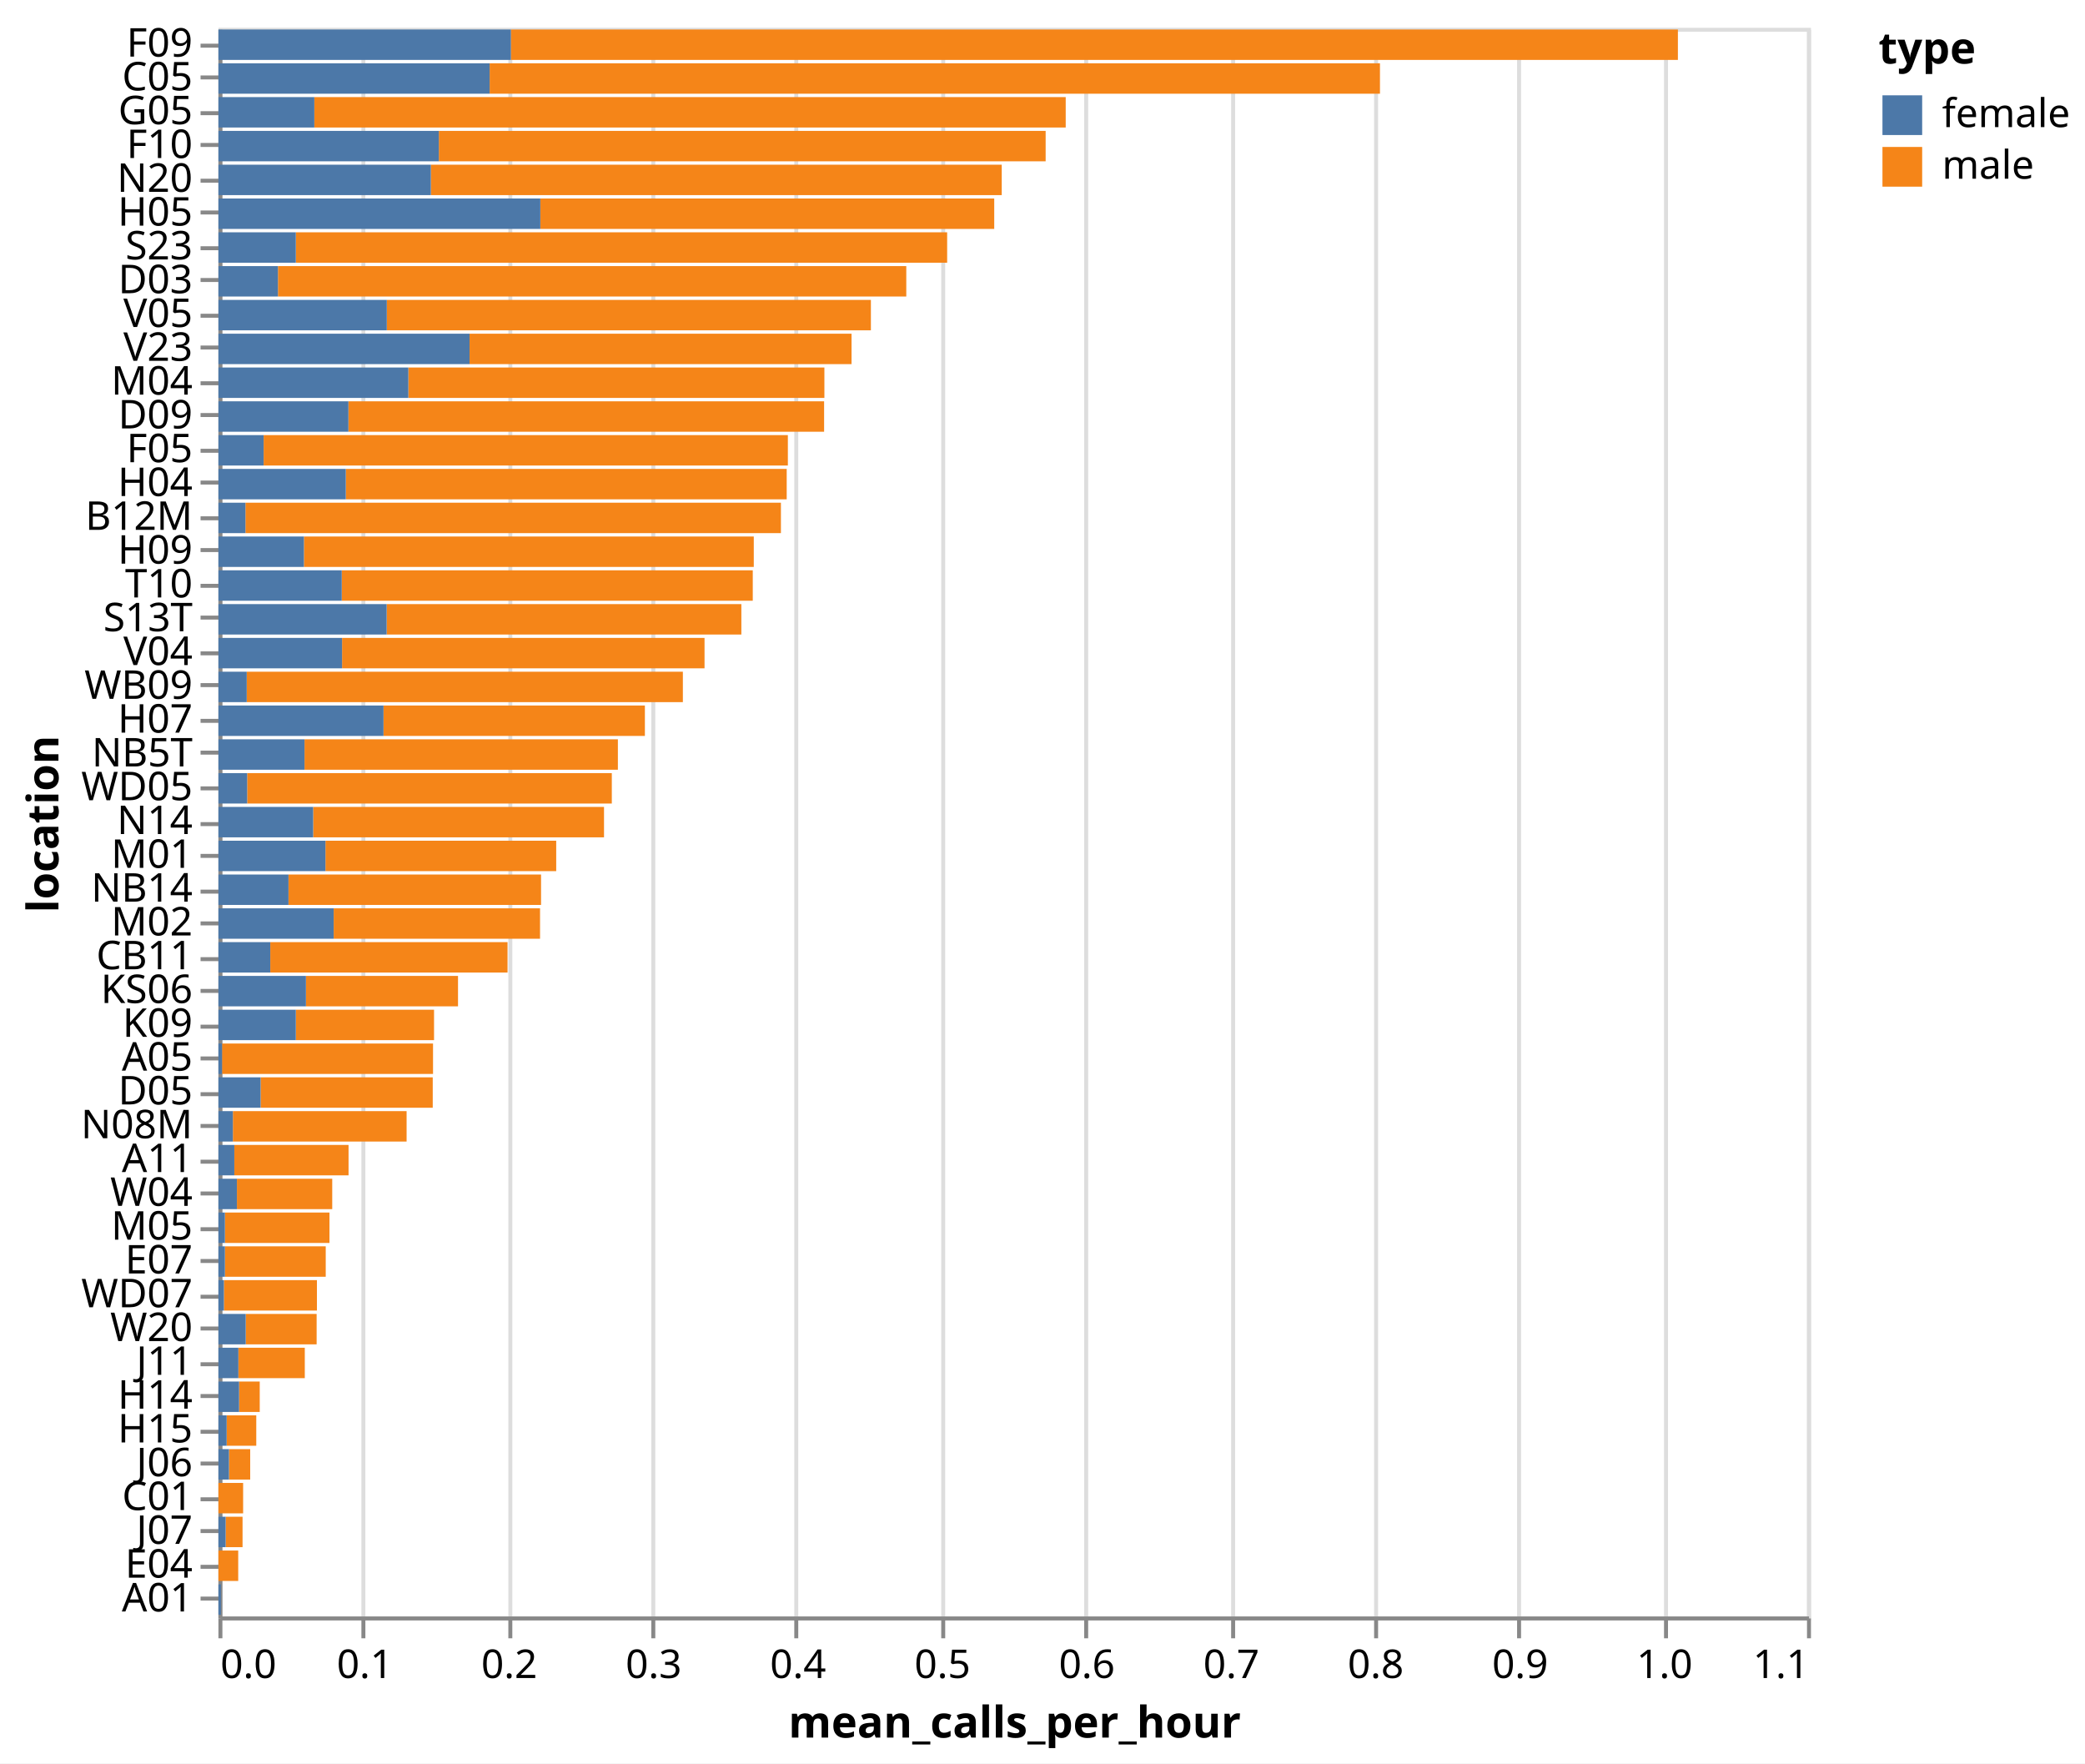
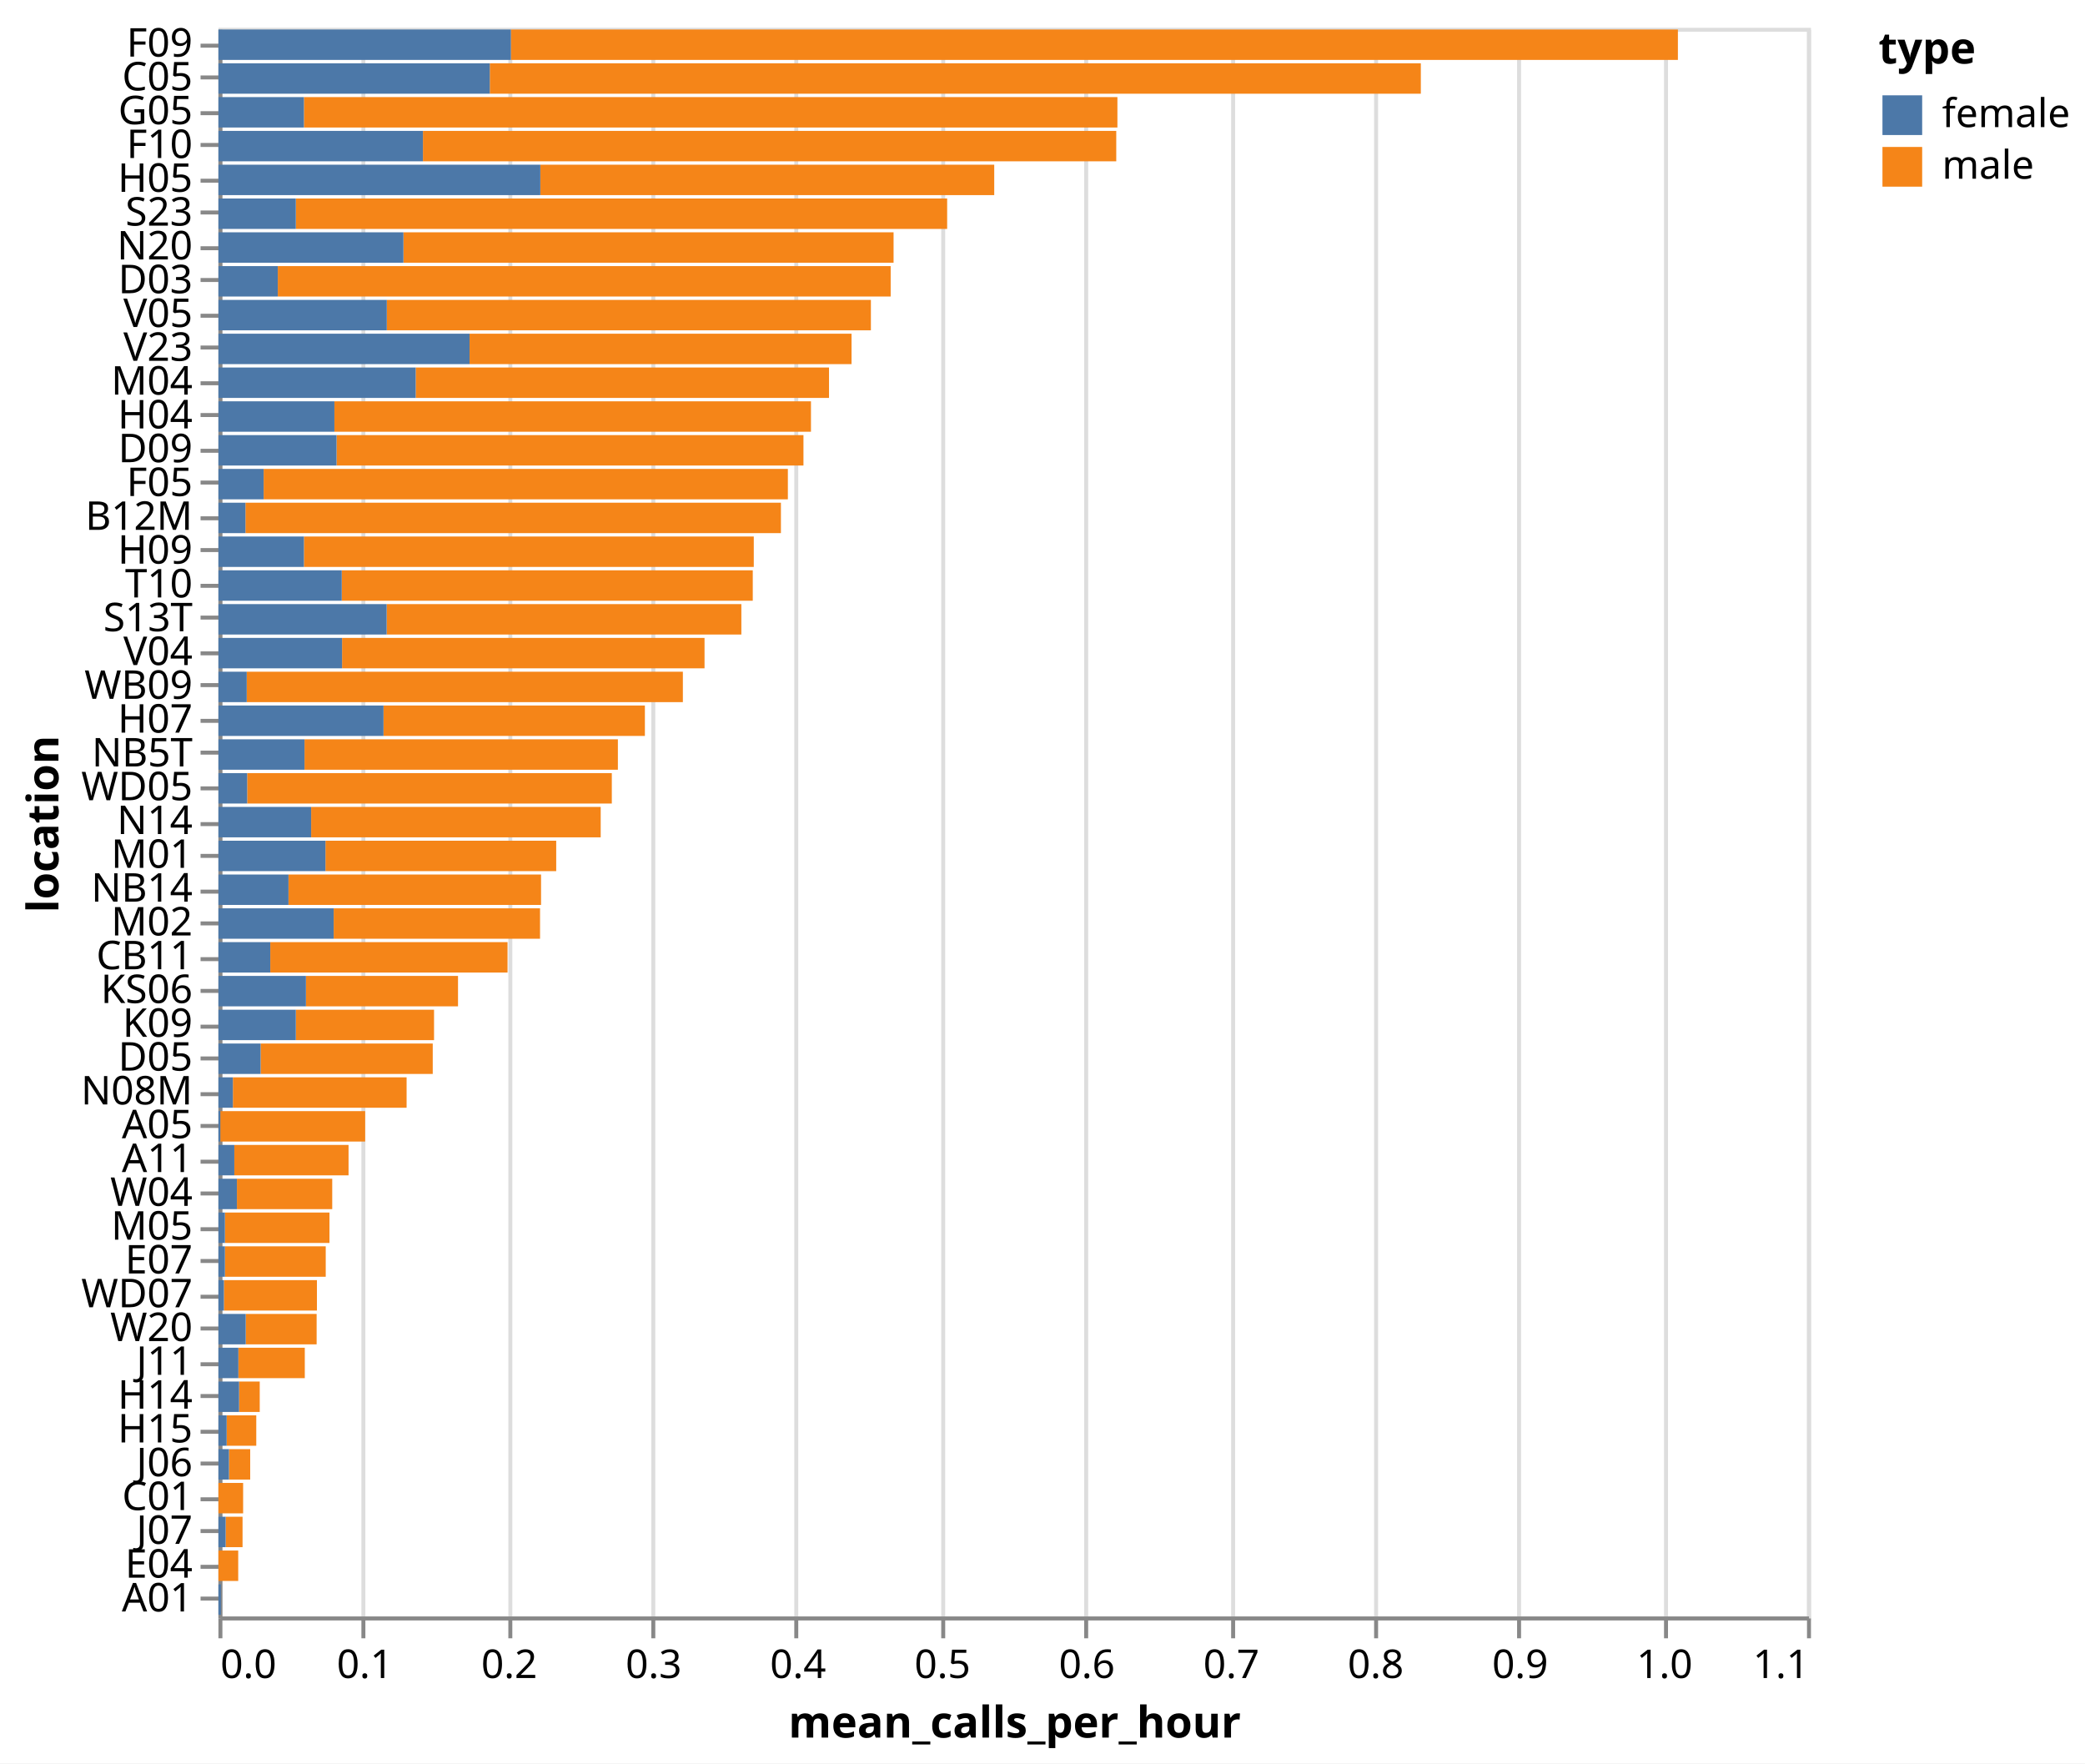
<svg xmlns="http://www.w3.org/2000/svg" version="1.1" class="marks" width="525" height="444" viewBox="0 0 525 444">
  <rect width="525" height="444" fill="white" />
  <g fill="none" stroke-miterlimit="10" transform="translate(55,7)">
    <g class="mark-group role-frame root" role="graphics-object" aria-roledescription="group mark container">
      <g transform="translate(0,0)">
        <path class="background" aria-hidden="true" d="M0.5,0.5h400v400h-400Z" stroke="#ddd" />
        <g>
          <g class="mark-group role-axis" aria-hidden="true">
            <g transform="translate(0.5,400.5)">
              <path class="background" aria-hidden="true" d="M0,0h0v0h0Z" pointer-events="none" />
              <g>
                <g class="mark-rule role-axis-grid" pointer-events="none">
                  <line transform="translate(0,0)" x2="0" y2="-400" stroke="#ddd" stroke-width="1" opacity="1" />
                  <line transform="translate(36,0)" x2="0" y2="-400" stroke="#ddd" stroke-width="1" opacity="1" />
                  <line transform="translate(73,0)" x2="0" y2="-400" stroke="#ddd" stroke-width="1" opacity="1" />
                  <line transform="translate(109,0)" x2="0" y2="-400" stroke="#ddd" stroke-width="1" opacity="1" />
                  <line transform="translate(145,0)" x2="0" y2="-400" stroke="#ddd" stroke-width="1" opacity="1" />
                  <line transform="translate(182,0)" x2="0" y2="-400" stroke="#ddd" stroke-width="1" opacity="1" />
                  <line transform="translate(218,0)" x2="0" y2="-400" stroke="#ddd" stroke-width="1" opacity="1" />
                  <line transform="translate(255,0)" x2="0" y2="-400" stroke="#ddd" stroke-width="1" opacity="1" />
                  <line transform="translate(291,0)" x2="0" y2="-400" stroke="#ddd" stroke-width="1" opacity="1" />
                  <line transform="translate(327,0)" x2="0" y2="-400" stroke="#ddd" stroke-width="1" opacity="1" />
                  <line transform="translate(364,0)" x2="0" y2="-400" stroke="#ddd" stroke-width="1" opacity="1" />
                  <line transform="translate(400,0)" x2="0" y2="-400" stroke="#ddd" stroke-width="1" opacity="1" />
                </g>
              </g>
              <path class="foreground" aria-hidden="true" d="" pointer-events="none" display="none" />
            </g>
          </g>
          <g class="mark-group role-axis" role="graphics-symbol" aria-roledescription="axis" aria-label="X-axis titled 'mean_calls_per_hour' for a linear scale with values from 0.0 to 1.1">
            <g transform="translate(0.5,400.5)">
              <path class="background" aria-hidden="true" d="M0,0h0v0h0Z" pointer-events="none" />
              <g>
                <g class="mark-rule role-axis-tick" pointer-events="none">
                  <line transform="translate(0,0)" x2="0" y2="5" stroke="#888" stroke-width="1" opacity="1" />
                  <line transform="translate(36,0)" x2="0" y2="5" stroke="#888" stroke-width="1" opacity="1" />
                  <line transform="translate(73,0)" x2="0" y2="5" stroke="#888" stroke-width="1" opacity="1" />
                  <line transform="translate(109,0)" x2="0" y2="5" stroke="#888" stroke-width="1" opacity="1" />
                  <line transform="translate(145,0)" x2="0" y2="5" stroke="#888" stroke-width="1" opacity="1" />
                  <line transform="translate(182,0)" x2="0" y2="5" stroke="#888" stroke-width="1" opacity="1" />
                  <line transform="translate(218,0)" x2="0" y2="5" stroke="#888" stroke-width="1" opacity="1" />
                  <line transform="translate(255,0)" x2="0" y2="5" stroke="#888" stroke-width="1" opacity="1" />
                  <line transform="translate(291,0)" x2="0" y2="5" stroke="#888" stroke-width="1" opacity="1" />
                  <line transform="translate(327,0)" x2="0" y2="5" stroke="#888" stroke-width="1" opacity="1" />
                  <line transform="translate(364,0)" x2="0" y2="5" stroke="#888" stroke-width="1" opacity="1" />
                  <line transform="translate(400,0)" x2="0" y2="5" stroke="#888" stroke-width="1" opacity="1" />
                </g>
                <g class="mark-text role-axis-label" pointer-events="none">
                  <text text-anchor="start" transform="translate(0,15)" font-family="sans-serif" font-size="10px" fill="#000" opacity="1">0.0</text>
                  <text text-anchor="middle" transform="translate(36.36364,15)" font-family="sans-serif" font-size="10px" fill="#000" opacity="1">0.1</text>
                  <text text-anchor="middle" transform="translate(72.72727,15)" font-family="sans-serif" font-size="10px" fill="#000" opacity="1">0.2</text>
                  <text text-anchor="middle" transform="translate(109.0909,15)" font-family="sans-serif" font-size="10px" fill="#000" opacity="1">0.3</text>
                  <text text-anchor="middle" transform="translate(145.4545,15)" font-family="sans-serif" font-size="10px" fill="#000" opacity="1">0.4</text>
                  <text text-anchor="middle" transform="translate(181.8182,15)" font-family="sans-serif" font-size="10px" fill="#000" opacity="1">0.5</text>
                  <text text-anchor="middle" transform="translate(218.1818,15)" font-family="sans-serif" font-size="10px" fill="#000" opacity="1">0.6</text>
                  <text text-anchor="middle" transform="translate(254.5455,15)" font-family="sans-serif" font-size="10px" fill="#000" opacity="1">0.7</text>
                  <text text-anchor="middle" transform="translate(290.9091,15)" font-family="sans-serif" font-size="10px" fill="#000" opacity="1">0.8</text>
                  <text text-anchor="middle" transform="translate(327.2727,15)" font-family="sans-serif" font-size="10px" fill="#000" opacity="1">0.9</text>
                  <text text-anchor="middle" transform="translate(363.6364,15)" font-family="sans-serif" font-size="10px" fill="#000" opacity="1">1.0</text>
                  <text text-anchor="end" transform="translate(400,15)" font-family="sans-serif" font-size="10px" fill="#000" opacity="1">1.1</text>
                </g>
                <g class="mark-rule role-axis-domain" pointer-events="none">
                  <line transform="translate(0,0)" x2="400" y2="0" stroke="#888" stroke-width="1" opacity="1" />
                </g>
                <g class="mark-text role-axis-title" pointer-events="none">
                  <text text-anchor="middle" transform="translate(200,30)" font-family="sans-serif" font-size="11px" font-weight="bold" fill="#000" opacity="1">mean_calls_per_hour</text>
                </g>
              </g>
              <path class="foreground" aria-hidden="true" d="" pointer-events="none" display="none" />
            </g>
          </g>
-           <g class="mark-group role-axis" role="graphics-symbol" aria-roledescription="axis" aria-label="Y-axis titled 'location' for a discrete scale with 47 values: F09, C05, G05, F10, N20, ending with A01">
+           <g class="mark-group role-axis" role="graphics-symbol" aria-roledescription="axis" aria-label="Y-axis titled 'location' for a discrete scale with 47 values: F09, C05, G05, F10, H05, ending with A01">
            <g transform="translate(0.5,0.5)">
              <path class="background" aria-hidden="true" d="M0,0h0v0h0Z" pointer-events="none" />
              <g>
                <g class="mark-rule role-axis-tick" pointer-events="none">
                  <line transform="translate(0,4)" x2="-5" y2="0" stroke="#888" stroke-width="1" opacity="1" />
                  <line transform="translate(0,12)" x2="-5" y2="0" stroke="#888" stroke-width="1" opacity="1" />
                  <line transform="translate(0,21)" x2="-5" y2="0" stroke="#888" stroke-width="1" opacity="1" />
                  <line transform="translate(0,29)" x2="-5" y2="0" stroke="#888" stroke-width="1" opacity="1" />
                  <line transform="translate(0,38)" x2="-5" y2="0" stroke="#888" stroke-width="1" opacity="1" />
                  <line transform="translate(0,46)" x2="-5" y2="0" stroke="#888" stroke-width="1" opacity="1" />
                  <line transform="translate(0,55)" x2="-5" y2="0" stroke="#888" stroke-width="1" opacity="1" />
                  <line transform="translate(0,63)" x2="-5" y2="0" stroke="#888" stroke-width="1" opacity="1" />
                  <line transform="translate(0,72)" x2="-5" y2="0" stroke="#888" stroke-width="1" opacity="1" />
                  <line transform="translate(0,80)" x2="-5" y2="0" stroke="#888" stroke-width="1" opacity="1" />
                  <line transform="translate(0,89)" x2="-5" y2="0" stroke="#888" stroke-width="1" opacity="1" />
                  <line transform="translate(0,97)" x2="-5" y2="0" stroke="#888" stroke-width="1" opacity="1" />
                  <line transform="translate(0,106)" x2="-5" y2="0" stroke="#888" stroke-width="1" opacity="1" />
                  <line transform="translate(0,114)" x2="-5" y2="0" stroke="#888" stroke-width="1" opacity="1" />
                  <line transform="translate(0,123)" x2="-5" y2="0" stroke="#888" stroke-width="1" opacity="1" />
                  <line transform="translate(0,131)" x2="-5" y2="0" stroke="#888" stroke-width="1" opacity="1" />
                  <line transform="translate(0,140)" x2="-5" y2="0" stroke="#888" stroke-width="1" opacity="1" />
                  <line transform="translate(0,148)" x2="-5" y2="0" stroke="#888" stroke-width="1" opacity="1" />
                  <line transform="translate(0,157)" x2="-5" y2="0" stroke="#888" stroke-width="1" opacity="1" />
                  <line transform="translate(0,165)" x2="-5" y2="0" stroke="#888" stroke-width="1" opacity="1" />
                  <line transform="translate(0,174)" x2="-5" y2="0" stroke="#888" stroke-width="1" opacity="1" />
                  <line transform="translate(0,182)" x2="-5" y2="0" stroke="#888" stroke-width="1" opacity="1" />
                  <line transform="translate(0,191)" x2="-5" y2="0" stroke="#888" stroke-width="1" opacity="1" />
                  <line transform="translate(0,200)" x2="-5" y2="0" stroke="#888" stroke-width="1" opacity="1" />
                  <line transform="translate(0,208)" x2="-5" y2="0" stroke="#888" stroke-width="1" opacity="1" />
                  <line transform="translate(0,217)" x2="-5" y2="0" stroke="#888" stroke-width="1" opacity="1" />
                  <line transform="translate(0,225)" x2="-5" y2="0" stroke="#888" stroke-width="1" opacity="1" />
                  <line transform="translate(0,234)" x2="-5" y2="0" stroke="#888" stroke-width="1" opacity="1" />
                  <line transform="translate(0,242)" x2="-5" y2="0" stroke="#888" stroke-width="1" opacity="1" />
                  <line transform="translate(0,251)" x2="-5" y2="0" stroke="#888" stroke-width="1" opacity="1" />
                  <line transform="translate(0,259)" x2="-5" y2="0" stroke="#888" stroke-width="1" opacity="1" />
                  <line transform="translate(0,268)" x2="-5" y2="0" stroke="#888" stroke-width="1" opacity="1" />
                  <line transform="translate(0,276)" x2="-5" y2="0" stroke="#888" stroke-width="1" opacity="1" />
                  <line transform="translate(0,285)" x2="-5" y2="0" stroke="#888" stroke-width="1" opacity="1" />
                  <line transform="translate(0,293)" x2="-5" y2="0" stroke="#888" stroke-width="1" opacity="1" />
                  <line transform="translate(0,302)" x2="-5" y2="0" stroke="#888" stroke-width="1" opacity="1" />
                  <line transform="translate(0,310)" x2="-5" y2="0" stroke="#888" stroke-width="1" opacity="1" />
                  <line transform="translate(0,319)" x2="-5" y2="0" stroke="#888" stroke-width="1" opacity="1" />
                  <line transform="translate(0,327)" x2="-5" y2="0" stroke="#888" stroke-width="1" opacity="1" />
                  <line transform="translate(0,336)" x2="-5" y2="0" stroke="#888" stroke-width="1" opacity="1" />
                  <line transform="translate(0,344)" x2="-5" y2="0" stroke="#888" stroke-width="1" opacity="1" />
                  <line transform="translate(0,353)" x2="-5" y2="0" stroke="#888" stroke-width="1" opacity="1" />
                  <line transform="translate(0,361)" x2="-5" y2="0" stroke="#888" stroke-width="1" opacity="1" />
                  <line transform="translate(0,370)" x2="-5" y2="0" stroke="#888" stroke-width="1" opacity="1" />
                  <line transform="translate(0,378)" x2="-5" y2="0" stroke="#888" stroke-width="1" opacity="1" />
                  <line transform="translate(0,387)" x2="-5" y2="0" stroke="#888" stroke-width="1" opacity="1" />
                  <line transform="translate(0,395)" x2="-5" y2="0" stroke="#888" stroke-width="1" opacity="1" />
                </g>
                <g class="mark-text role-axis-label" pointer-events="none">
                  <text text-anchor="end" transform="translate(-7,6.755319)" font-family="sans-serif" font-size="10px" fill="#000" opacity="1">F09</text>
                  <text text-anchor="end" transform="translate(-7,15.26596)" font-family="sans-serif" font-size="10px" fill="#000" opacity="1">C05</text>
                  <text text-anchor="end" transform="translate(-7,23.7766)" font-family="sans-serif" font-size="10px" fill="#000" opacity="1">G05</text>
                  <text text-anchor="end" transform="translate(-7,32.28723)" font-family="sans-serif" font-size="10px" fill="#000" opacity="1">F10</text>
-                   <text text-anchor="end" transform="translate(-7,40.79787)" font-family="sans-serif" font-size="10px" fill="#000" opacity="1">N20</text>
-                   <text text-anchor="end" transform="translate(-7,49.30851)" font-family="sans-serif" font-size="10px" fill="#000" opacity="1">H05</text>
-                   <text text-anchor="end" transform="translate(-7,57.81915)" font-family="sans-serif" font-size="10px" fill="#000" opacity="1">S23</text>
+                   <text text-anchor="end" transform="translate(-7,40.79787)" font-family="sans-serif" font-size="10px" fill="#000" opacity="1">H05</text>
+                   <text text-anchor="end" transform="translate(-7,49.30851)" font-family="sans-serif" font-size="10px" fill="#000" opacity="1">S23</text>
+                   <text text-anchor="end" transform="translate(-7,57.81915)" font-family="sans-serif" font-size="10px" fill="#000" opacity="1">N20</text>
                  <text text-anchor="end" transform="translate(-7,66.32979)" font-family="sans-serif" font-size="10px" fill="#000" opacity="1">D03</text>
                  <text text-anchor="end" transform="translate(-7,74.84043)" font-family="sans-serif" font-size="10px" fill="#000" opacity="1">V05</text>
                  <text text-anchor="end" transform="translate(-7,83.35106)" font-family="sans-serif" font-size="10px" fill="#000" opacity="1">V23</text>
                  <text text-anchor="end" transform="translate(-7,91.8617)" font-family="sans-serif" font-size="10px" fill="#000" opacity="1">M04</text>
-                   <text text-anchor="end" transform="translate(-7,100.3723)" font-family="sans-serif" font-size="10px" fill="#000" opacity="1">D09</text>
-                   <text text-anchor="end" transform="translate(-7,108.883)" font-family="sans-serif" font-size="10px" fill="#000" opacity="1">F05</text>
-                   <text text-anchor="end" transform="translate(-7,117.3936)" font-family="sans-serif" font-size="10px" fill="#000" opacity="1">H04</text>
+                   <text text-anchor="end" transform="translate(-7,100.3723)" font-family="sans-serif" font-size="10px" fill="#000" opacity="1">H04</text>
+                   <text text-anchor="end" transform="translate(-7,108.883)" font-family="sans-serif" font-size="10px" fill="#000" opacity="1">D09</text>
+                   <text text-anchor="end" transform="translate(-7,117.3936)" font-family="sans-serif" font-size="10px" fill="#000" opacity="1">F05</text>
                  <text text-anchor="end" transform="translate(-7,125.9043)" font-family="sans-serif" font-size="10px" fill="#000" opacity="1">B12M</text>
                  <text text-anchor="end" transform="translate(-7,134.4149)" font-family="sans-serif" font-size="10px" fill="#000" opacity="1">H09</text>
                  <text text-anchor="end" transform="translate(-7,142.9255)" font-family="sans-serif" font-size="10px" fill="#000" opacity="1">T10</text>
                  <text text-anchor="end" transform="translate(-7,151.4362)" font-family="sans-serif" font-size="10px" fill="#000" opacity="1">S13T</text>
                  <text text-anchor="end" transform="translate(-7,159.9468)" font-family="sans-serif" font-size="10px" fill="#000" opacity="1">V04</text>
                  <text text-anchor="end" transform="translate(-7,168.4574)" font-family="sans-serif" font-size="10px" fill="#000" opacity="1">WB09</text>
                  <text text-anchor="end" transform="translate(-7,176.9681)" font-family="sans-serif" font-size="10px" fill="#000" opacity="1">H07</text>
                  <text text-anchor="end" transform="translate(-7,185.4787)" font-family="sans-serif" font-size="10px" fill="#000" opacity="1">NB5T</text>
                  <text text-anchor="end" transform="translate(-7,193.9894)" font-family="sans-serif" font-size="10px" fill="#000" opacity="1">WD05</text>
                  <text text-anchor="end" transform="translate(-7,202.5)" font-family="sans-serif" font-size="10px" fill="#000" opacity="1">N14</text>
                  <text text-anchor="end" transform="translate(-7,211.0106)" font-family="sans-serif" font-size="10px" fill="#000" opacity="1">M01</text>
                  <text text-anchor="end" transform="translate(-7,219.5213)" font-family="sans-serif" font-size="10px" fill="#000" opacity="1">NB14</text>
                  <text text-anchor="end" transform="translate(-7,228.0319)" font-family="sans-serif" font-size="10px" fill="#000" opacity="1">M02</text>
                  <text text-anchor="end" transform="translate(-7,236.5426)" font-family="sans-serif" font-size="10px" fill="#000" opacity="1">CB11</text>
                  <text text-anchor="end" transform="translate(-7,245.0532)" font-family="sans-serif" font-size="10px" fill="#000" opacity="1">KS06</text>
                  <text text-anchor="end" transform="translate(-7,253.5638)" font-family="sans-serif" font-size="10px" fill="#000" opacity="1">K09</text>
-                   <text text-anchor="end" transform="translate(-7,262.0745)" font-family="sans-serif" font-size="10px" fill="#000" opacity="1">A05</text>
-                   <text text-anchor="end" transform="translate(-7,270.5851)" font-family="sans-serif" font-size="10px" fill="#000" opacity="1">D05</text>
-                   <text text-anchor="end" transform="translate(-7,279.0957)" font-family="sans-serif" font-size="10px" fill="#000" opacity="1">N08M</text>
+                   <text text-anchor="end" transform="translate(-7,262.0745)" font-family="sans-serif" font-size="10px" fill="#000" opacity="1">D05</text>
+                   <text text-anchor="end" transform="translate(-7,270.5851)" font-family="sans-serif" font-size="10px" fill="#000" opacity="1">N08M</text>
+                   <text text-anchor="end" transform="translate(-7,279.0957)" font-family="sans-serif" font-size="10px" fill="#000" opacity="1">A05</text>
                  <text text-anchor="end" transform="translate(-7,287.6064)" font-family="sans-serif" font-size="10px" fill="#000" opacity="1">A11</text>
                  <text text-anchor="end" transform="translate(-7,296.117)" font-family="sans-serif" font-size="10px" fill="#000" opacity="1">W04</text>
                  <text text-anchor="end" transform="translate(-7,304.6277)" font-family="sans-serif" font-size="10px" fill="#000" opacity="1">M05</text>
                  <text text-anchor="end" transform="translate(-7,313.1383)" font-family="sans-serif" font-size="10px" fill="#000" opacity="1">E07</text>
                  <text text-anchor="end" transform="translate(-7,321.6489)" font-family="sans-serif" font-size="10px" fill="#000" opacity="1">WD07</text>
                  <text text-anchor="end" transform="translate(-7,330.1596)" font-family="sans-serif" font-size="10px" fill="#000" opacity="1">W20</text>
                  <text text-anchor="end" transform="translate(-7,338.6702)" font-family="sans-serif" font-size="10px" fill="#000" opacity="1">J11</text>
                  <text text-anchor="end" transform="translate(-7,347.1809)" font-family="sans-serif" font-size="10px" fill="#000" opacity="1">H14</text>
                  <text text-anchor="end" transform="translate(-7,355.6915)" font-family="sans-serif" font-size="10px" fill="#000" opacity="1">H15</text>
                  <text text-anchor="end" transform="translate(-7,364.2021)" font-family="sans-serif" font-size="10px" fill="#000" opacity="1">J06</text>
                  <text text-anchor="end" transform="translate(-7,372.7128)" font-family="sans-serif" font-size="10px" fill="#000" opacity="1">C01</text>
                  <text text-anchor="end" transform="translate(-7,381.2234)" font-family="sans-serif" font-size="10px" fill="#000" opacity="1">J07</text>
                  <text text-anchor="end" transform="translate(-7,389.734)" font-family="sans-serif" font-size="10px" fill="#000" opacity="1">E04</text>
                  <text text-anchor="end" transform="translate(-7,398.2447)" font-family="sans-serif" font-size="10px" fill="#000" opacity="1">A01</text>
                </g>
                <g class="mark-rule role-axis-domain" pointer-events="none">
                  <line transform="translate(0,0)" x2="0" y2="400" stroke="#888" stroke-width="1" opacity="1" />
                </g>
                <g class="mark-text role-axis-title" pointer-events="none">
                  <text text-anchor="middle" transform="translate(-38.7832,200) rotate(-90) translate(0,-2)" font-family="sans-serif" font-size="11px" font-weight="bold" fill="#000" opacity="1">location</text>
                </g>
              </g>
              <path class="foreground" aria-hidden="true" d="" pointer-events="none" display="none" />
            </g>
          </g>
          <g class="mark-rect role-mark marks" role="graphics-object" aria-roledescription="rect mark container">
-             <path aria-label="mean_calls_per_hour: 0.6165; location: C05; type: male" role="graphics-symbol" aria-roledescription="bar" d="M68.291,8.936h224.182v7.66h-224.182Z" fill="#f58518" />
+             <path aria-label="mean_calls_per_hour: 0.6447; location: C05; type: male" role="graphics-symbol" aria-roledescription="bar" d="M68.327,8.936h234.436v7.66h-234.436Z" fill="#f58518" />
            <path aria-label="mean_calls_per_hour: 0.8081; location: F09; type: male" role="graphics-symbol" aria-roledescription="bar" d="M73.636,0.426h293.855v7.66h-293.855Z" fill="#f58518" />
-             <path aria-label="mean_calls_per_hour: 0.2881; location: M04; type: male" role="graphics-symbol" aria-roledescription="bar" d="M47.818,85.532h104.764v7.66h-104.764Z" fill="#f58518" />
-             <path aria-label="mean_calls_per_hour: 0.3294; location: D09; type: male" role="graphics-symbol" aria-roledescription="bar" d="M32.727,94.043h119.782v7.66h-119.782Z" fill="#f58518" />
-             <path aria-label="mean_calls_per_hour: 0.4351; location: D03; type: male" role="graphics-symbol" aria-roledescription="bar" d="M14.982,60h158.218v7.66h-158.218Z" fill="#f58518" />
-             <path aria-label="mean_calls_per_hour: 0.3053; location: H04; type: male" role="graphics-symbol" aria-roledescription="bar" d="M32.073,111.064h111.018v7.66h-111.018Z" fill="#f58518" />
-             <path aria-label="mean_calls_per_hour: 0.3953; location: N20; type: male" role="graphics-symbol" aria-roledescription="bar" d="M53.491,34.468h143.745v7.66h-143.745Z" fill="#f58518" />
-             <path aria-label="mean_calls_per_hour: 0.5203; location: G05; type: male" role="graphics-symbol" aria-roledescription="bar" d="M24.145,17.447h189.2v7.66h-189.2Z" fill="#f58518" />
-             <path aria-label="mean_calls_per_hour: 0.4202; location: F10; type: male" role="graphics-symbol" aria-roledescription="bar" d="M55.491,25.957h152.8v7.66h-152.8Z" fill="#f58518" />
-             <path aria-label="mean_calls_per_hour: 0.2014; location: N14; type: male" role="graphics-symbol" aria-roledescription="bar" d="M23.855,196.17h73.236v7.66h-73.236Z" fill="#f58518" />
+             <path aria-label="mean_calls_per_hour: 0.2862; location: M04; type: male" role="graphics-symbol" aria-roledescription="bar" d="M49.673,85.532h104.073v7.66h-104.073Z" fill="#f58518" />
+             <path aria-label="mean_calls_per_hour: 0.4244; location: D03; type: male" role="graphics-symbol" aria-roledescription="bar" d="M14.945,60h154.327v7.66h-154.327Z" fill="#f58518" />
+             <path aria-label="mean_calls_per_hour: 0.33; location: H04; type: male" role="graphics-symbol" aria-roledescription="bar" d="M29.2,94.043h120v7.66h-120Z" fill="#f58518" />
+             <path aria-label="mean_calls_per_hour: 0.3233; location: D09; type: male" role="graphics-symbol" aria-roledescription="bar" d="M29.745,102.553h117.564v7.66h-117.564Z" fill="#f58518" />
+             <path aria-label="mean_calls_per_hour: 0.5633; location: G05; type: male" role="graphics-symbol" aria-roledescription="bar" d="M21.527,17.447h204.836v7.66h-204.836Z" fill="#f58518" />
+             <path aria-label="mean_calls_per_hour: 0.3394; location: N20; type: male" role="graphics-symbol" aria-roledescription="bar" d="M46.582,51.489h123.418v7.66h-123.418Z" fill="#f58518" />
+             <path aria-label="mean_calls_per_hour: 0.4801; location: F10; type: male" role="graphics-symbol" aria-roledescription="bar" d="M51.491,25.957h174.582v7.66h-174.582Z" fill="#f58518" />
+             <path aria-label="mean_calls_per_hour: 0.2005; location: N14; type: male" role="graphics-symbol" aria-roledescription="bar" d="M23.345,196.17h72.909v7.66h-72.909Z" fill="#f58518" />
            <path aria-label="mean_calls_per_hour: 0.1749; location: NB14; type: male" role="graphics-symbol" aria-roledescription="bar" d="M17.636,213.191h63.6v7.66h-63.6Z" fill="#f58518" />
            <path aria-label="mean_calls_per_hour: 0.2525; location: WD05; type: male" role="graphics-symbol" aria-roledescription="bar" d="M7.236,187.66h91.818v7.66h-91.818Z" fill="#f58518" />
            <path aria-label="mean_calls_per_hour: 0.2456; location: S13T; type: male" role="graphics-symbol" aria-roledescription="bar" d="M42.364,145.106h89.309v7.66h-89.309Z" fill="#f58518" />
-             <path aria-label="mean_calls_per_hour: 0.363; location: F05; type: male" role="graphics-symbol" aria-roledescription="bar" d="M11.382,102.553h132v7.66h-132Z" fill="#f58518" />
+             <path aria-label="mean_calls_per_hour: 0.363; location: F05; type: male" role="graphics-symbol" aria-roledescription="bar" d="M11.382,111.064h132v7.66h-132Z" fill="#f58518" />
            <path aria-label="mean_calls_per_hour: 0.302; location: WB09; type: male" role="graphics-symbol" aria-roledescription="bar" d="M7.127,162.128h109.818v7.66h-109.818Z" fill="#f58518" />
            <path aria-label="mean_calls_per_hour: 0.3708; location: B12M; type: male" role="graphics-symbol" aria-roledescription="bar" d="M6.8,119.574h134.836v7.66h-134.836Z" fill="#f58518" />
            <path aria-label="mean_calls_per_hour: 0.1643; location: CB11; type: male" role="graphics-symbol" aria-roledescription="bar" d="M13.055,230.213h59.745v7.66h-59.745Z" fill="#f58518" />
            <path aria-label="mean_calls_per_hour: 0.2846; location: T10; type: male" role="graphics-symbol" aria-roledescription="bar" d="M31.055,136.596h103.491v7.66h-103.491Z" fill="#f58518" />
            <path aria-label="mean_calls_per_hour: 0.0957; location: K09; type: male" role="graphics-symbol" aria-roledescription="bar" d="M19.491,247.234h34.8v7.66h-34.8Z" fill="#f58518" />
            <path aria-label="mean_calls_per_hour: 0.3115; location: H09; type: male" role="graphics-symbol" aria-roledescription="bar" d="M21.527,128.085h113.273v7.66h-113.273Z" fill="#f58518" />
-             <path aria-label="mean_calls_per_hour: 0.451; location: S23; type: male" role="graphics-symbol" aria-roledescription="bar" d="M19.491,51.489h164v7.66h-164Z" fill="#f58518" />
+             <path aria-label="mean_calls_per_hour: 0.451; location: S23; type: male" role="graphics-symbol" aria-roledescription="bar" d="M19.491,42.979h164v7.66h-164Z" fill="#f58518" />
            <path aria-label="mean_calls_per_hour: 0.3352; location: V05; type: male" role="graphics-symbol" aria-roledescription="bar" d="M42.4,68.511h121.891v7.66h-121.891Z" fill="#f58518" />
-             <path aria-label="mean_calls_per_hour: 0.1461; location: A05; type: male" role="graphics-symbol" aria-roledescription="bar" d="M0.909,255.745h53.127v7.66h-53.127Z" fill="#f58518" />
+             <path aria-label="mean_calls_per_hour: 0.1003; location: A05; type: male" role="graphics-symbol" aria-roledescription="bar" d="M0.473,272.766h36.473v7.66h-36.473Z" fill="#f58518" />
            <path aria-label="mean_calls_per_hour: 0.251; location: V04; type: male" role="graphics-symbol" aria-roledescription="bar" d="M31.127,153.617h91.273v7.66h-91.273Z" fill="#f58518" />
            <path aria-label="mean_calls_per_hour: 0.1053; location: KS06; type: male" role="graphics-symbol" aria-roledescription="bar" d="M22.036,238.723h38.291v7.66h-38.291Z" fill="#f58518" />
            <path aria-label="mean_calls_per_hour: 0.046; location: J11; type: male" role="graphics-symbol" aria-roledescription="bar" d="M5.018,332.34h16.727v7.66h-16.727Z" fill="#f58518" />
            <path aria-label="mean_calls_per_hour: 0.0698; location: E07; type: male" role="graphics-symbol" aria-roledescription="bar" d="M1.636,306.809h25.382v7.66h-25.382Z" fill="#f58518" />
            <path aria-label="mean_calls_per_hour: 0.0791; location: A11; type: male" role="graphics-symbol" aria-roledescription="bar" d="M4,281.277h28.764v7.66h-28.764Z" fill="#f58518" />
            <path aria-label="mean_calls_per_hour: 0.217; location: NB5T; type: male" role="graphics-symbol" aria-roledescription="bar" d="M21.673,179.149h78.909v7.66h-78.909Z" fill="#f58518" />
            <path aria-label="mean_calls_per_hour: 0.2645; location: V23; type: male" role="graphics-symbol" aria-roledescription="bar" d="M63.236,77.021h96.182v7.66h-96.182Z" fill="#f58518" />
            <path aria-label="mean_calls_per_hour: 0.1598; location: M01; type: male" role="graphics-symbol" aria-roledescription="bar" d="M26.945,204.681h58.109v7.66h-58.109Z" fill="#f58518" />
-             <path aria-label="mean_calls_per_hour: 0.3143; location: H05; type: male" role="graphics-symbol" aria-roledescription="bar" d="M81.055,42.979h114.291v7.66h-114.291Z" fill="#f58518" />
-             <path aria-label="mean_calls_per_hour: 0.1203; location: N08M; type: male" role="graphics-symbol" aria-roledescription="bar" d="M3.636,272.766h43.745v7.66h-43.745Z" fill="#f58518" />
+             <path aria-label="mean_calls_per_hour: 0.3143; location: H05; type: male" role="graphics-symbol" aria-roledescription="bar" d="M81.055,34.468h114.291v7.66h-114.291Z" fill="#f58518" />
+             <path aria-label="mean_calls_per_hour: 0.1203; location: N08M; type: male" role="graphics-symbol" aria-roledescription="bar" d="M3.636,264.255h43.745v7.66h-43.745Z" fill="#f58518" />
            <path aria-label="mean_calls_per_hour: 0.181; location: H07; type: male" role="graphics-symbol" aria-roledescription="bar" d="M41.564,170.638h65.818v7.66h-65.818Z" fill="#f58518" />
-             <path aria-label="mean_calls_per_hour: 0.1192; location: D05; type: male" role="graphics-symbol" aria-roledescription="bar" d="M10.618,264.255h43.345v7.66h-43.345Z" fill="#f58518" />
+             <path aria-label="mean_calls_per_hour: 0.1192; location: D05; type: male" role="graphics-symbol" aria-roledescription="bar" d="M10.618,255.745h43.345v7.66h-43.345Z" fill="#f58518" />
            <path aria-label="mean_calls_per_hour: 0.1429; location: M02; type: male" role="graphics-symbol" aria-roledescription="bar" d="M29.018,221.702h51.964v7.66h-51.964Z" fill="#f58518" />
            <path aria-label="mean_calls_per_hour: 0.066; location: W04; type: male" role="graphics-symbol" aria-roledescription="bar" d="M4.655,289.787h24v7.66h-24Z" fill="#f58518" />
            <path aria-label="mean_calls_per_hour: 0.0491; location: W20; type: male" role="graphics-symbol" aria-roledescription="bar" d="M6.873,323.83h17.855v7.66h-17.855Z" fill="#f58518" />
            <path aria-label="mean_calls_per_hour: 0.0205; location: H15; type: male" role="graphics-symbol" aria-roledescription="bar" d="M2.073,349.362h7.455v7.66h-7.455Z" fill="#f58518" />
            <path aria-label="mean_calls_per_hour: 0.0644; location: WD07; type: male" role="graphics-symbol" aria-roledescription="bar" d="M1.382,315.319h23.418v7.66h-23.418Z" fill="#f58518" />
            <path aria-label="mean_calls_per_hour: 0.0724; location: M05; type: male" role="graphics-symbol" aria-roledescription="bar" d="M1.636,298.298h26.327v7.66h-26.327Z" fill="#f58518" />
            <path aria-label="mean_calls_per_hour: 0.0147; location: J06; type: male" role="graphics-symbol" aria-roledescription="bar" d="M2.655,357.872h5.345v7.66h-5.345Z" fill="#f58518" />
            <path aria-label="mean_calls_per_hour: 0.0117; location: J07; type: male" role="graphics-symbol" aria-roledescription="bar" d="M1.818,374.894h4.255v7.66h-4.255Z" fill="#f58518" />
            <path aria-label="mean_calls_per_hour: 0.0137; location: E04; type: male" role="graphics-symbol" aria-roledescription="bar" d="M0,383.404h4.982v7.66h-4.982Z" fill="#f58518" />
            <path aria-label="mean_calls_per_hour: 0.0171; location: C01; type: male" role="graphics-symbol" aria-roledescription="bar" d="M0,366.383h6.218v7.66h-6.218Z" fill="#f58518" />
            <path aria-label="mean_calls_per_hour: 0.0143; location: H14; type: male" role="graphics-symbol" aria-roledescription="bar" d="M5.2,340.851h5.2v7.66h-5.2Z" fill="#f58518" />
            <path aria-label="mean_calls_per_hour: 0; location: A01; type: male" role="graphics-symbol" aria-roledescription="bar" d="M0.618,391.915h0v7.66h0Z" fill="#f58518" />
-             <path aria-label="mean_calls_per_hour: 0.1878; location: C05; type: female" role="graphics-symbol" aria-roledescription="bar" d="M0,8.936h68.291v7.66h-68.291Z" fill="#4c78a8" />
+             <path aria-label="mean_calls_per_hour: 0.1879; location: C05; type: female" role="graphics-symbol" aria-roledescription="bar" d="M0,8.936h68.327v7.66h-68.327Z" fill="#4c78a8" />
            <path aria-label="mean_calls_per_hour: 0.2025; location: F09; type: female" role="graphics-symbol" aria-roledescription="bar" d="M0,0.426h73.636v7.66h-73.636Z" fill="#4c78a8" />
-             <path aria-label="mean_calls_per_hour: 0.1315; location: M04; type: female" role="graphics-symbol" aria-roledescription="bar" d="M0,85.532h47.818v7.66h-47.818Z" fill="#4c78a8" />
-             <path aria-label="mean_calls_per_hour: 0.09; location: D09; type: female" role="graphics-symbol" aria-roledescription="bar" d="M0,94.043h32.727v7.66h-32.727Z" fill="#4c78a8" />
-             <path aria-label="mean_calls_per_hour: 0.0412; location: D03; type: female" role="graphics-symbol" aria-roledescription="bar" d="M0,60h14.982v7.66h-14.982Z" fill="#4c78a8" />
-             <path aria-label="mean_calls_per_hour: 0.0882; location: H04; type: female" role="graphics-symbol" aria-roledescription="bar" d="M0,111.064h32.073v7.66h-32.073Z" fill="#4c78a8" />
-             <path aria-label="mean_calls_per_hour: 0.1471; location: N20; type: female" role="graphics-symbol" aria-roledescription="bar" d="M0,34.468h53.491v7.66h-53.491Z" fill="#4c78a8" />
-             <path aria-label="mean_calls_per_hour: 0.0664; location: G05; type: female" role="graphics-symbol" aria-roledescription="bar" d="M0,17.447h24.145v7.66h-24.145Z" fill="#4c78a8" />
-             <path aria-label="mean_calls_per_hour: 0.1526; location: F10; type: female" role="graphics-symbol" aria-roledescription="bar" d="M0,25.957h55.491v7.66h-55.491Z" fill="#4c78a8" />
-             <path aria-label="mean_calls_per_hour: 0.0656; location: N14; type: female" role="graphics-symbol" aria-roledescription="bar" d="M0,196.17h23.855v7.66h-23.855Z" fill="#4c78a8" />
+             <path aria-label="mean_calls_per_hour: 0.1366; location: M04; type: female" role="graphics-symbol" aria-roledescription="bar" d="M0,85.532h49.673v7.66h-49.673Z" fill="#4c78a8" />
+             <path aria-label="mean_calls_per_hour: 0.0411; location: D03; type: female" role="graphics-symbol" aria-roledescription="bar" d="M0,60h14.945v7.66h-14.945Z" fill="#4c78a8" />
+             <path aria-label="mean_calls_per_hour: 0.0803; location: H04; type: female" role="graphics-symbol" aria-roledescription="bar" d="M0,94.043h29.2v7.66h-29.2Z" fill="#4c78a8" />
+             <path aria-label="mean_calls_per_hour: 0.0818; location: D09; type: female" role="graphics-symbol" aria-roledescription="bar" d="M0,102.553h29.745v7.66h-29.745Z" fill="#4c78a8" />
+             <path aria-label="mean_calls_per_hour: 0.0592; location: G05; type: female" role="graphics-symbol" aria-roledescription="bar" d="M0,17.447h21.527v7.66h-21.527Z" fill="#4c78a8" />
+             <path aria-label="mean_calls_per_hour: 0.1281; location: N20; type: female" role="graphics-symbol" aria-roledescription="bar" d="M0,51.489h46.582v7.66h-46.582Z" fill="#4c78a8" />
+             <path aria-label="mean_calls_per_hour: 0.1416; location: F10; type: female" role="graphics-symbol" aria-roledescription="bar" d="M0,25.957h51.491v7.66h-51.491Z" fill="#4c78a8" />
+             <path aria-label="mean_calls_per_hour: 0.0642; location: N14; type: female" role="graphics-symbol" aria-roledescription="bar" d="M0,196.17h23.345v7.66h-23.345Z" fill="#4c78a8" />
            <path aria-label="mean_calls_per_hour: 0.0485; location: NB14; type: female" role="graphics-symbol" aria-roledescription="bar" d="M0,213.191h17.636v7.66h-17.636Z" fill="#4c78a8" />
            <path aria-label="mean_calls_per_hour: 0.0199; location: WD05; type: female" role="graphics-symbol" aria-roledescription="bar" d="M0,187.66h7.236v7.66h-7.236Z" fill="#4c78a8" />
            <path aria-label="mean_calls_per_hour: 0.1165; location: S13T; type: female" role="graphics-symbol" aria-roledescription="bar" d="M0,145.106h42.364v7.66h-42.364Z" fill="#4c78a8" />
-             <path aria-label="mean_calls_per_hour: 0.0313; location: F05; type: female" role="graphics-symbol" aria-roledescription="bar" d="M0,102.553h11.382v7.66h-11.382Z" fill="#4c78a8" />
+             <path aria-label="mean_calls_per_hour: 0.0313; location: F05; type: female" role="graphics-symbol" aria-roledescription="bar" d="M0,111.064h11.382v7.66h-11.382Z" fill="#4c78a8" />
            <path aria-label="mean_calls_per_hour: 0.0196; location: WB09; type: female" role="graphics-symbol" aria-roledescription="bar" d="M0,162.128h7.127v7.66h-7.127Z" fill="#4c78a8" />
            <path aria-label="mean_calls_per_hour: 0.0187; location: B12M; type: female" role="graphics-symbol" aria-roledescription="bar" d="M0,119.574h6.8v7.66h-6.8Z" fill="#4c78a8" />
            <path aria-label="mean_calls_per_hour: 0.0359; location: CB11; type: female" role="graphics-symbol" aria-roledescription="bar" d="M0,230.213h13.055v7.66h-13.055Z" fill="#4c78a8" />
            <path aria-label="mean_calls_per_hour: 0.0854; location: T10; type: female" role="graphics-symbol" aria-roledescription="bar" d="M0,136.596h31.055v7.66h-31.055Z" fill="#4c78a8" />
            <path aria-label="mean_calls_per_hour: 0.0536; location: K09; type: female" role="graphics-symbol" aria-roledescription="bar" d="M0,247.234h19.491v7.66h-19.491Z" fill="#4c78a8" />
            <path aria-label="mean_calls_per_hour: 0.0592; location: H09; type: female" role="graphics-symbol" aria-roledescription="bar" d="M0,128.085h21.527v7.66h-21.527Z" fill="#4c78a8" />
-             <path aria-label="mean_calls_per_hour: 0.0536; location: S23; type: female" role="graphics-symbol" aria-roledescription="bar" d="M0,51.489h19.491v7.66h-19.491Z" fill="#4c78a8" />
+             <path aria-label="mean_calls_per_hour: 0.0536; location: S23; type: female" role="graphics-symbol" aria-roledescription="bar" d="M0,42.979h19.491v7.66h-19.491Z" fill="#4c78a8" />
            <path aria-label="mean_calls_per_hour: 0.1166; location: V05; type: female" role="graphics-symbol" aria-roledescription="bar" d="M0,68.511h42.4v7.66h-42.4Z" fill="#4c78a8" />
-             <path aria-label="mean_calls_per_hour: 0.0025; location: A05; type: female" role="graphics-symbol" aria-roledescription="bar" d="M0,255.745h0.909v7.66h-0.909Z" fill="#4c78a8" />
+             <path aria-label="mean_calls_per_hour: 0.0013; location: A05; type: female" role="graphics-symbol" aria-roledescription="bar" d="M0,272.766h0.473v7.66h-0.473Z" fill="#4c78a8" />
            <path aria-label="mean_calls_per_hour: 0.0856; location: V04; type: female" role="graphics-symbol" aria-roledescription="bar" d="M0,153.617h31.127v7.66h-31.127Z" fill="#4c78a8" />
            <path aria-label="mean_calls_per_hour: 0.0606; location: KS06; type: female" role="graphics-symbol" aria-roledescription="bar" d="M0,238.723h22.036v7.66h-22.036Z" fill="#4c78a8" />
            <path aria-label="mean_calls_per_hour: 0.0138; location: J11; type: female" role="graphics-symbol" aria-roledescription="bar" d="M0,332.34h5.018v7.66h-5.018Z" fill="#4c78a8" />
            <path aria-label="mean_calls_per_hour: 0.0045; location: E07; type: female" role="graphics-symbol" aria-roledescription="bar" d="M0,306.809h1.636v7.66h-1.636Z" fill="#4c78a8" />
            <path aria-label="mean_calls_per_hour: 0.011; location: A11; type: female" role="graphics-symbol" aria-roledescription="bar" d="M0,281.277h4v7.66h-4Z" fill="#4c78a8" />
            <path aria-label="mean_calls_per_hour: 0.0596; location: NB5T; type: female" role="graphics-symbol" aria-roledescription="bar" d="M0,179.149h21.673v7.66h-21.673Z" fill="#4c78a8" />
            <path aria-label="mean_calls_per_hour: 0.1739; location: V23; type: female" role="graphics-symbol" aria-roledescription="bar" d="M0,77.021h63.236v7.66h-63.236Z" fill="#4c78a8" />
            <path aria-label="mean_calls_per_hour: 0.0741; location: M01; type: female" role="graphics-symbol" aria-roledescription="bar" d="M0,204.681h26.945v7.66h-26.945Z" fill="#4c78a8" />
-             <path aria-label="mean_calls_per_hour: 0.2229; location: H05; type: female" role="graphics-symbol" aria-roledescription="bar" d="M0,42.979h81.055v7.66h-81.055Z" fill="#4c78a8" />
-             <path aria-label="mean_calls_per_hour: 0.01; location: N08M; type: female" role="graphics-symbol" aria-roledescription="bar" d="M0,272.766h3.636v7.66h-3.636Z" fill="#4c78a8" />
+             <path aria-label="mean_calls_per_hour: 0.2229; location: H05; type: female" role="graphics-symbol" aria-roledescription="bar" d="M0,34.468h81.055v7.66h-81.055Z" fill="#4c78a8" />
+             <path aria-label="mean_calls_per_hour: 0.01; location: N08M; type: female" role="graphics-symbol" aria-roledescription="bar" d="M0,264.255h3.636v7.66h-3.636Z" fill="#4c78a8" />
            <path aria-label="mean_calls_per_hour: 0.1143; location: H07; type: female" role="graphics-symbol" aria-roledescription="bar" d="M0,170.638h41.564v7.66h-41.564Z" fill="#4c78a8" />
-             <path aria-label="mean_calls_per_hour: 0.0292; location: D05; type: female" role="graphics-symbol" aria-roledescription="bar" d="M0,264.255h10.618v7.66h-10.618Z" fill="#4c78a8" />
+             <path aria-label="mean_calls_per_hour: 0.0292; location: D05; type: female" role="graphics-symbol" aria-roledescription="bar" d="M0,255.745h10.618v7.66h-10.618Z" fill="#4c78a8" />
            <path aria-label="mean_calls_per_hour: 0.0798; location: M02; type: female" role="graphics-symbol" aria-roledescription="bar" d="M0,221.702h29.018v7.66h-29.018Z" fill="#4c78a8" />
            <path aria-label="mean_calls_per_hour: 0.0128; location: W04; type: female" role="graphics-symbol" aria-roledescription="bar" d="M0,289.787h4.655v7.66h-4.655Z" fill="#4c78a8" />
            <path aria-label="mean_calls_per_hour: 0.0189; location: W20; type: female" role="graphics-symbol" aria-roledescription="bar" d="M0,323.83h6.873v7.66h-6.873Z" fill="#4c78a8" />
            <path aria-label="mean_calls_per_hour: 0.0057; location: H15; type: female" role="graphics-symbol" aria-roledescription="bar" d="M0,349.362h2.073v7.66h-2.073Z" fill="#4c78a8" />
            <path aria-label="mean_calls_per_hour: 0.0038; location: WD07; type: female" role="graphics-symbol" aria-roledescription="bar" d="M0,315.319h1.382v7.66h-1.382Z" fill="#4c78a8" />
            <path aria-label="mean_calls_per_hour: 0.0045; location: M05; type: female" role="graphics-symbol" aria-roledescription="bar" d="M0,298.298h1.636v7.66h-1.636Z" fill="#4c78a8" />
            <path aria-label="mean_calls_per_hour: 0.0073; location: J06; type: female" role="graphics-symbol" aria-roledescription="bar" d="M0,357.872h2.655v7.66h-2.655Z" fill="#4c78a8" />
            <path aria-label="mean_calls_per_hour: 0.005; location: J07; type: female" role="graphics-symbol" aria-roledescription="bar" d="M0,374.894h1.818v7.66h-1.818Z" fill="#4c78a8" />
            <path aria-label="mean_calls_per_hour: 0; location: E04; type: female" role="graphics-symbol" aria-roledescription="bar" d="M0,383.404h0v7.66h0Z" fill="#4c78a8" />
            <path aria-label="mean_calls_per_hour: 0; location: C01; type: female" role="graphics-symbol" aria-roledescription="bar" d="M0,366.383h0v7.66h0Z" fill="#4c78a8" />
            <path aria-label="mean_calls_per_hour: 0.0143; location: H14; type: female" role="graphics-symbol" aria-roledescription="bar" d="M0,340.851h5.2v7.66h-5.2Z" fill="#4c78a8" />
            <path aria-label="mean_calls_per_hour: 0.0017; location: A01; type: female" role="graphics-symbol" aria-roledescription="bar" d="M0,391.915h0.618v7.66h-0.618Z" fill="#4c78a8" />
          </g>
          <g class="mark-group role-legend" role="graphics-symbol" aria-roledescription="legend" aria-label="Symbol legend titled 'type' for fill color with 2 values: female, male">
            <g transform="translate(418,0)">
              <path class="background" aria-hidden="true" d="M0,0h47v40h-47Z" pointer-events="none" />
              <g>
                <g class="mark-group role-legend-entry">
                  <g transform="translate(0,16)">
                    <path class="background" aria-hidden="true" d="M0,0h0v0h0Z" pointer-events="none" />
                    <g>
                      <g class="mark-group role-scope" role="graphics-object" aria-roledescription="group mark container">
                        <g transform="translate(0,0)">
                          <path class="background" aria-hidden="true" d="M0,0h46.015v11h-46.015Z" pointer-events="none" opacity="1" />
                          <g>
                            <g class="mark-symbol role-legend-symbol" pointer-events="none">
                              <path transform="translate(6,6)" d="M-5,-5h10v10h-10Z" fill="#4c78a8" stroke-width="1.5" opacity="1" />
                            </g>
                            <g class="mark-text role-legend-label" pointer-events="none">
                              <text text-anchor="start" transform="translate(16,9)" font-family="sans-serif" font-size="10px" fill="#000" opacity="1">female</text>
                            </g>
                          </g>
                          <path class="foreground" aria-hidden="true" d="" pointer-events="none" display="none" />
                        </g>
                        <g transform="translate(0,13)">
                          <path class="background" aria-hidden="true" d="M0,0h46.015v11h-46.015Z" pointer-events="none" opacity="1" />
                          <g>
                            <g class="mark-symbol role-legend-symbol" pointer-events="none">
                              <path transform="translate(6,6)" d="M-5,-5h10v10h-10Z" fill="#f58518" stroke-width="1.5" opacity="1" />
                            </g>
                            <g class="mark-text role-legend-label" pointer-events="none">
                              <text text-anchor="start" transform="translate(16,9)" font-family="sans-serif" font-size="10px" fill="#000" opacity="1">male</text>
                            </g>
                          </g>
                          <path class="foreground" aria-hidden="true" d="" pointer-events="none" display="none" />
                        </g>
                      </g>
                    </g>
                    <path class="foreground" aria-hidden="true" d="" pointer-events="none" display="none" />
                  </g>
                </g>
                <g class="mark-text role-legend-title" pointer-events="none">
                  <text text-anchor="start" transform="translate(0,9)" font-family="sans-serif" font-size="11px" font-weight="bold" fill="#000" opacity="1">type</text>
                </g>
              </g>
              <path class="foreground" aria-hidden="true" d="" pointer-events="none" display="none" />
            </g>
          </g>
        </g>
        <path class="foreground" aria-hidden="true" d="" display="none" />
      </g>
    </g>
  </g>
</svg>
